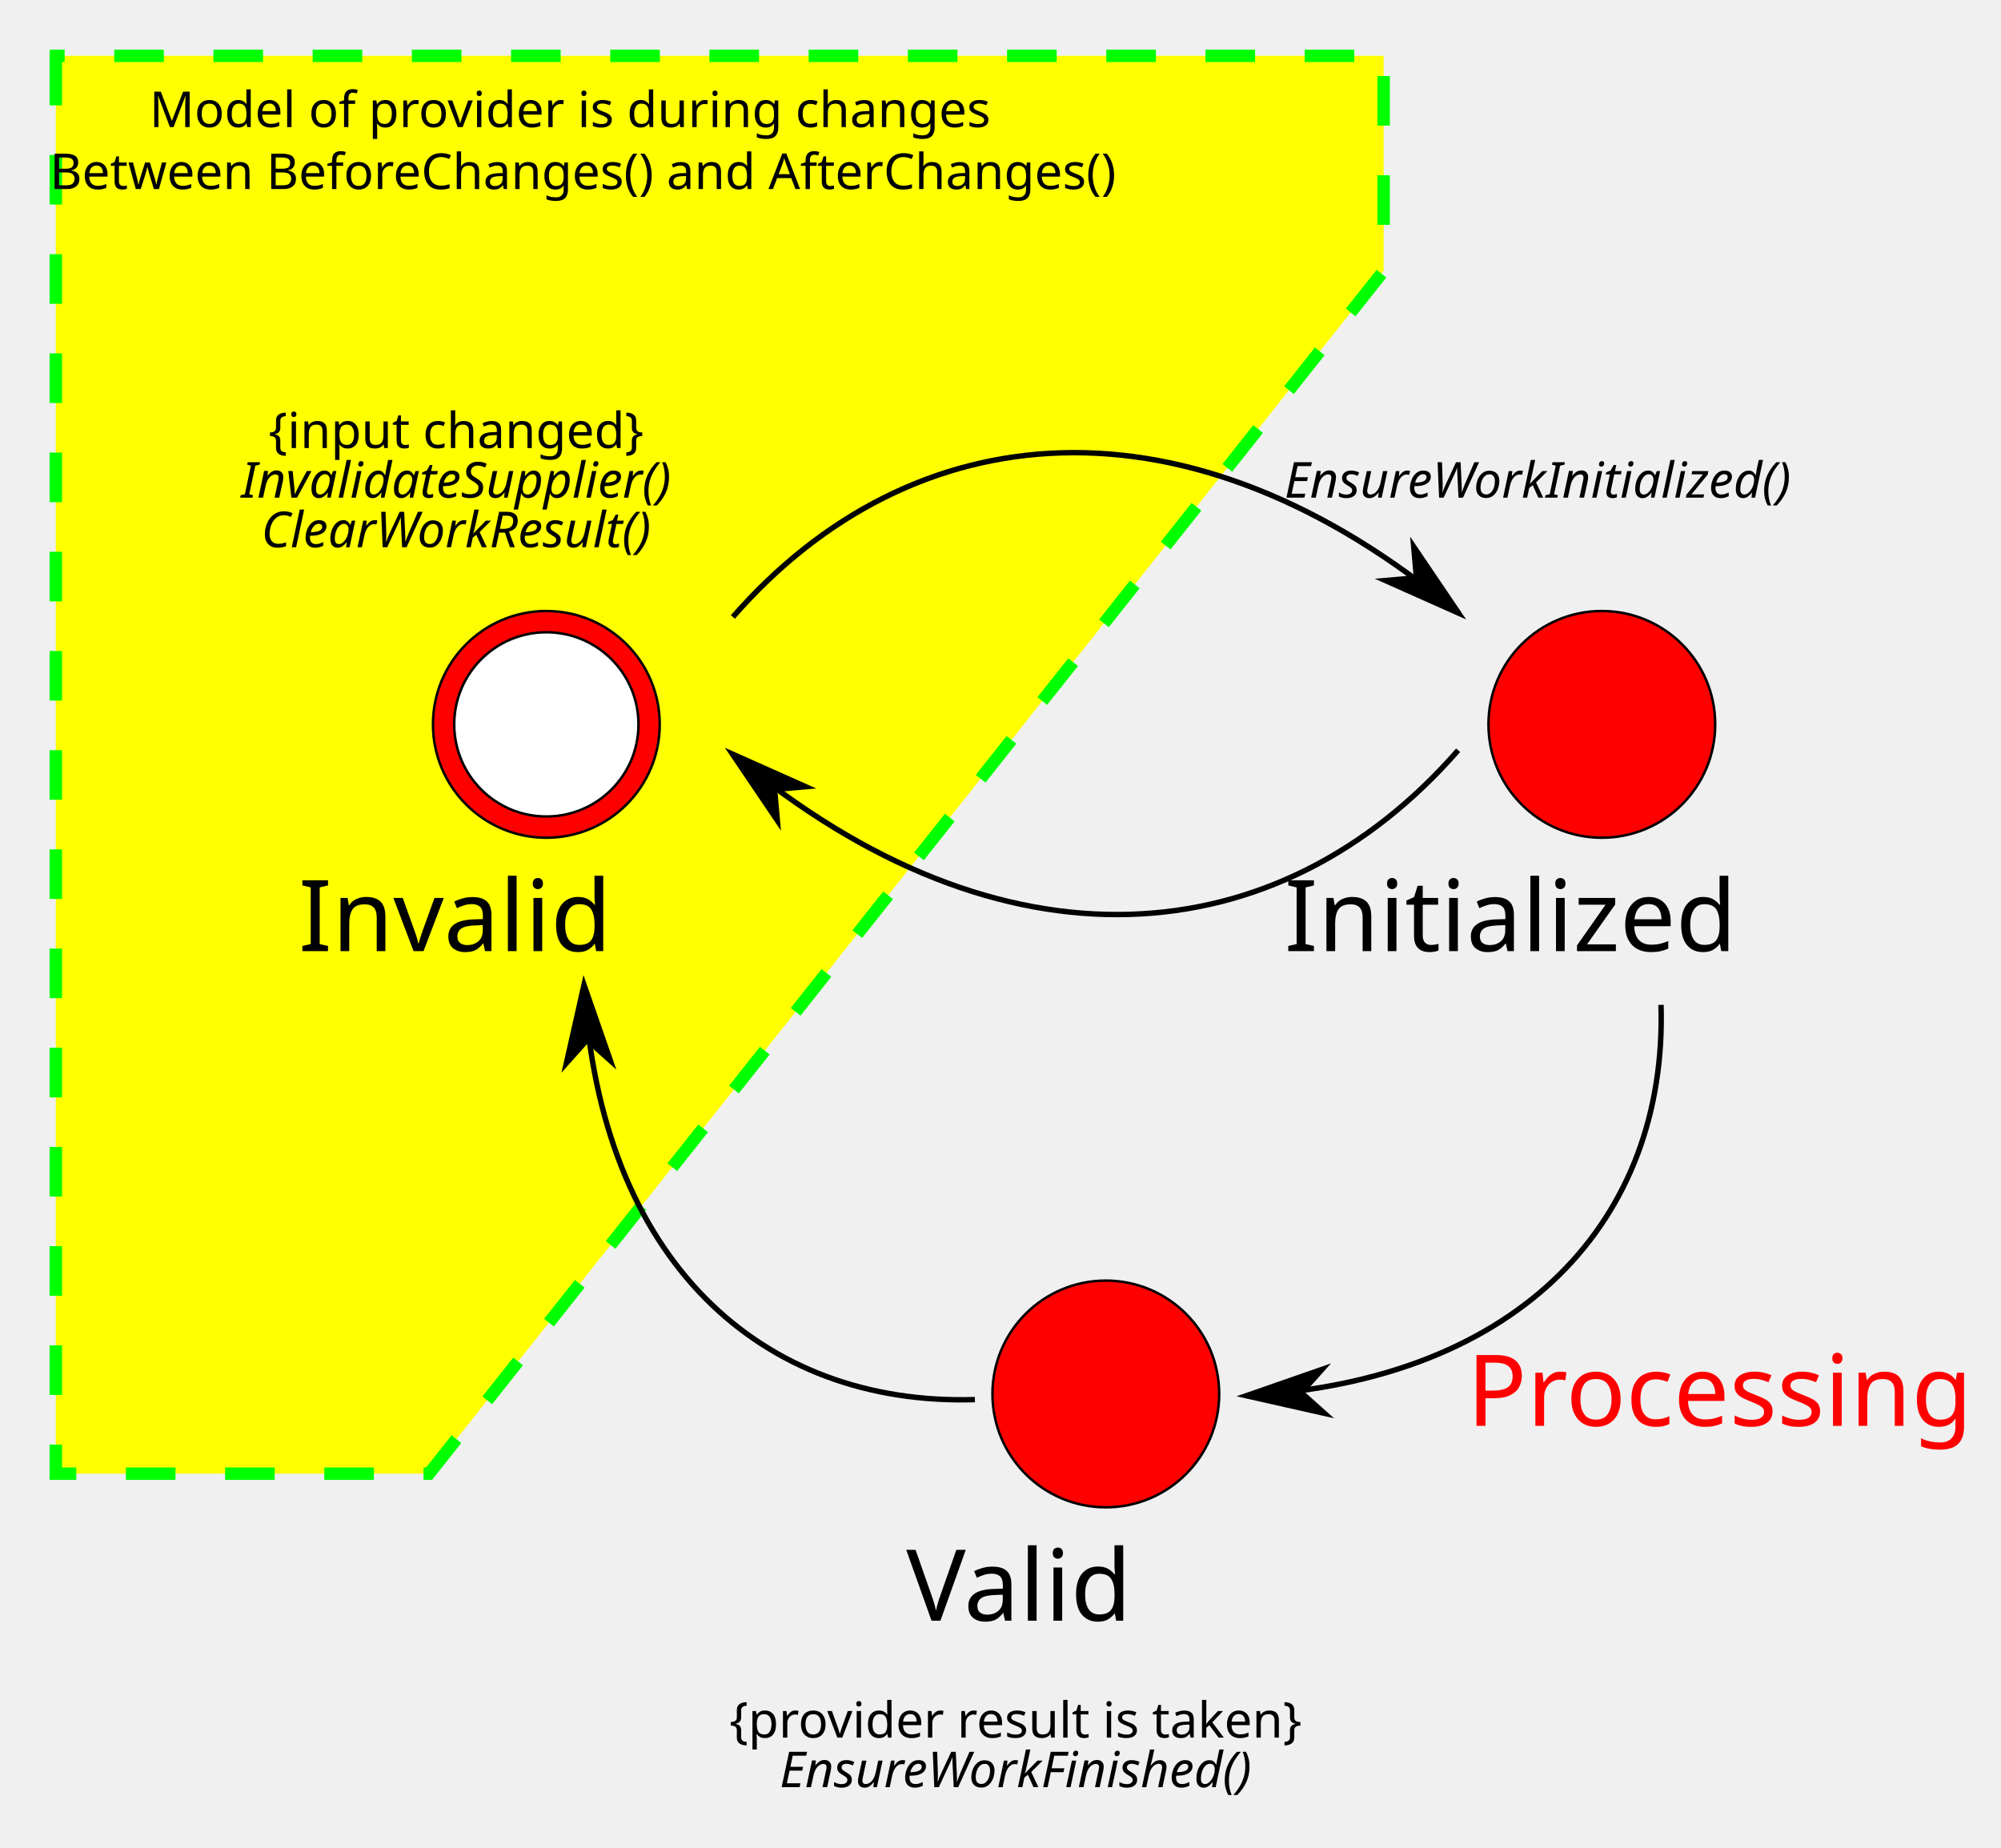
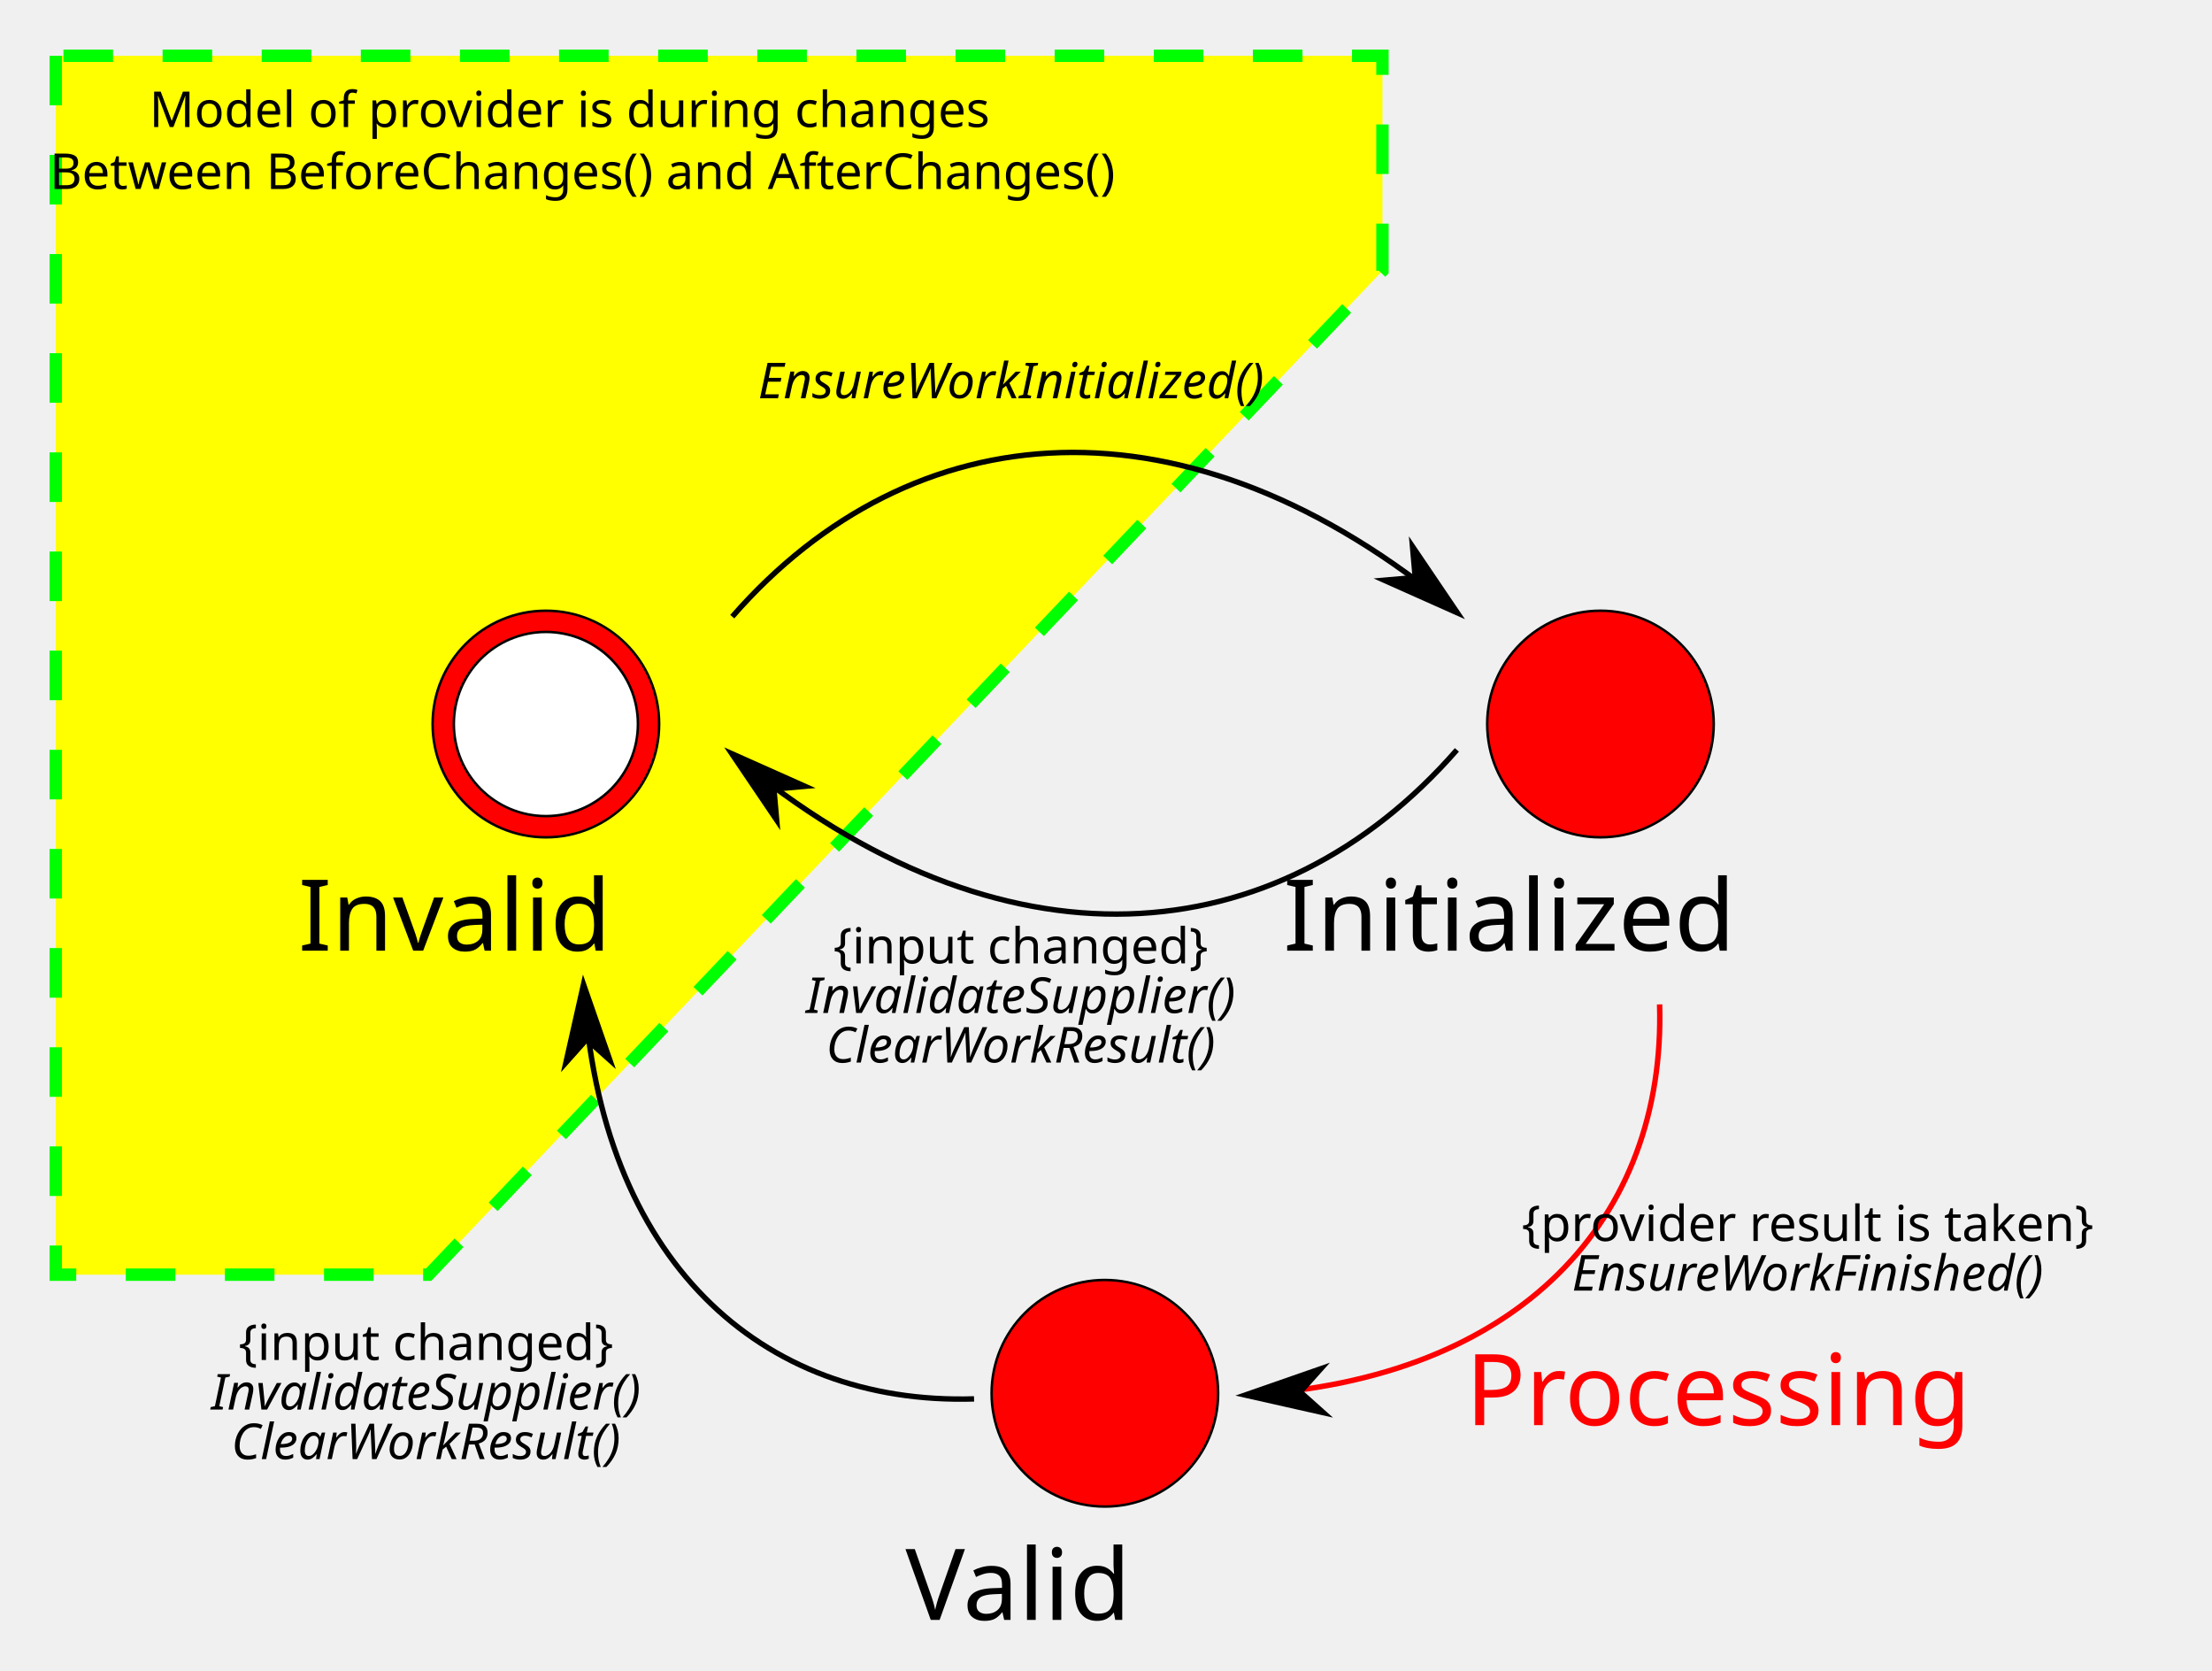
- <svg xmlns="http://www.w3.org/2000/svg" width="806.828" height="744.878" id="svg2" version="1.1">
+ <svg xmlns="http://www.w3.org/2000/svg" width="892.671" height="673.995" id="svg2" version="1.1">
  <defs id="defs4">
    <marker orient="auto" refY="0" refX="0" id="Arrow1Lstart" style="overflow:visible">
      <path id="path3795" d="M 0,0 5,-5 -12.5,0 5,5 0,0 z" style="fill-rule:evenodd;stroke:#000000;stroke-width:1pt;marker-start:none" transform="matrix(0.8,0,0,0.8,10,0)" />
    </marker>
  </defs>
  <g id="layer1" transform="translate(65.76188,14.02069)">
-     <path style="fill:#ffff00;stroke:#00ff00;stroke-width:5;stroke-linecap:butt;stroke-linejoin:miter;stroke-miterlimit:4;stroke-opacity:1;stroke-dasharray:20, 20;stroke-dashoffset:0" d="m -43.262,8.479 0,571.74 150.502,0 384.903,-485.001 0,-86.739 z" id="path4284" />
+     <path style="fill:#ffff00;stroke:#00ff00;stroke-width:5;stroke-linecap:butt;stroke-linejoin:miter;stroke-miterlimit:4;stroke-opacity:1;stroke-dasharray:20, 20;stroke-dashoffset:0" d="m -43.262,8.479 0,491.74 150.502,0 384.903,-405.001 0,-86.739 z" id="path4284" />
    <g id="g3007" transform="translate(14.53125,3.972168e-4)">
      <path transform="translate(57.14286,68.57143)" d="m 128.571,209.505 c 0,25.247 -20.467,45.714 -45.714,45.714 -25.247,0 -45.714,-20.467 -45.714,-45.714 0,-25.247 20.467,-45.714 45.714,-45.714 25.247,0 45.714,20.467 45.714,45.714 z" id="path2985" style="fill:#ff0000;fill-rule:evenodd;stroke:#000000;stroke-width:1px;stroke-linecap:butt;stroke-linejoin:miter;stroke-opacity:1" />
      <text id="text2987" y="369.505" x="139.59" style="font-size:40px;font-style:normal;font-variant:normal;font-weight:normal;font-stretch:normal;text-align:center;line-height:125%;letter-spacing:0px;word-spacing:0px;writing-mode:lr-tb;text-anchor:middle;fill:#000000;fill-opacity:1;stroke:none;font-family:Sans;-inkscape-font-specification:Sans" xml:space="preserve">
        <tspan y="369.505" x="139.59" id="tspan2989">Invalid</tspan>
      </text>
      <path style="fill:#ffffff;fill-rule:evenodd;stroke:#000000;stroke-width:1.231px;stroke-linecap:butt;stroke-linejoin:miter;stroke-opacity:1" id="path4296" d="m 128.571,209.505 c 0,25.247 -20.467,45.714 -45.714,45.714 -25.247,0 -45.714,-20.467 -45.714,-45.714 0,-25.247 20.467,-45.714 45.714,-45.714 25.247,0 45.714,20.467 45.714,45.714 z" transform="matrix(0.8125,0,0,0.8125,72.67857,107.8536)" />
    </g>
    <g id="g3012" transform="translate(-28.45422,0)">
      <path style="fill:#ff0000;fill-rule:evenodd;stroke:#000000;stroke-width:1px;stroke-linecap:butt;stroke-linejoin:miter;stroke-opacity:1" id="path2991" d="m 128.571,209.505 c 0,25.247 -20.467,45.714 -45.714,45.714 -25.247,0 -45.714,-20.467 -45.714,-45.714 0,-25.247 20.467,-45.714 45.714,-45.714 25.247,0 45.714,20.467 45.714,45.714 z" transform="translate(525.7143,68.57143)" />
      <text xml:space="preserve" style="font-size:40px;font-style:normal;font-variant:normal;font-weight:normal;font-stretch:normal;text-align:center;line-height:125%;letter-spacing:0px;word-spacing:0px;writing-mode:lr-tb;text-anchor:middle;fill:#000000;fill-opacity:1;stroke:none;font-family:Sans;-inkscape-font-specification:Sans" x="608.161" y="369.505" id="text2993">
        <tspan id="tspan2995" x="608.161" y="369.505">Initialized</tspan>
      </text>
    </g>
    <g id="g3017" transform="translate(17.26005,-44.28571)">
      <path transform="translate(280,382.8571)" d="m 128.571,209.505 c 0,25.247 -20.467,45.714 -45.714,45.714 -25.247,0 -45.714,-20.467 -45.714,-45.714 0,-25.247 20.467,-45.714 45.714,-45.714 25.247,0 45.714,20.467 45.714,45.714 z" id="path2997" style="fill:#ff0000;fill-rule:evenodd;stroke:#000000;stroke-width:1px;stroke-linecap:butt;stroke-linejoin:miter;stroke-opacity:1" />
      <text id="text2999" y="683.791" x="364.224" style="font-size:40px;font-style:normal;font-variant:normal;font-weight:normal;font-stretch:normal;text-align:center;line-height:125%;letter-spacing:0px;word-spacing:0px;writing-mode:lr-tb;text-anchor:middle;fill:#000000;fill-opacity:1;stroke:none;font-family:Sans;-inkscape-font-specification:Sans" xml:space="preserve">
        <tspan id="tspan3003" y="683.791" x="364.224">Valid</tspan>
      </text>
    </g>
    <path style="fill:none;stroke:#000000;stroke-width:2.184;stroke-linecap:butt;stroke-linejoin:miter;stroke-miterlimit:4;stroke-opacity:1;stroke-dasharray:none;marker-start:url(#Arrow1Lstart)" d="m 169.739,383.398 c 6.285,110.981 71.476,169.511 157.59,166.952" id="path3022" />
    <path id="path4236" d="M 522.182,233.062 C 413.358,141.841 302.196,151.763 229.748,234.764" style="fill:none;stroke:#000000;stroke-width:2.184;stroke-linecap:butt;stroke-linejoin:miter;stroke-miterlimit:4;stroke-opacity:1;stroke-dasharray:none;marker-start:url(#Arrow1Lstart)" />
-     <path id="path4238" d="M 437.03,548.776 C 548.012,542.49 606.542,477.3 603.982,391.186" style="fill:none;stroke:#000000;stroke-width:2.184;stroke-linecap:butt;stroke-linejoin:miter;stroke-miterlimit:4;stroke-opacity:1;stroke-dasharray:none;marker-start:url(#Arrow1Lstart)" />
+     <path id="path4238" d="M 437.03,548.776 C 548.012,542.49 606.542,477.3 603.982,391.186" style="fill:none;stroke:#ff0000;stroke-width:2.184;stroke-linecap:butt;stroke-linejoin:miter;stroke-miterlimit:4;stroke-opacity:1;stroke-dasharray:none;marker-start:url(#Arrow1Lstart)" />
    <path style="fill:none;stroke:#000000;stroke-width:2.184;stroke-linecap:butt;stroke-linejoin:miter;stroke-miterlimit:4;stroke-opacity:1;stroke-dasharray:none;marker-start:url(#Arrow1Lstart)" d="m 229.748,290.21 c 108.824,91.22 219.986,81.299 292.434,-1.702" id="path4240" />
    <text xml:space="preserve" style="font-size:40px;font-style:normal;font-weight:normal;line-height:125%;letter-spacing:0px;word-spacing:0px;fill:#ff0000;fill-opacity:1;stroke:none;font-family:Sans" x="525.714" y="560.934" id="text4242">
      <tspan id="tspan4244" x="525.714" y="560.934">Processing</tspan>
    </text>
-     <text xml:space="preserve" style="font-size:40px;font-style:normal;font-weight:normal;line-height:125%;letter-spacing:0px;word-spacing:0px;fill:#000000;fill-opacity:1;stroke:none;font-family:Sans" x="580.254" y="186.648" id="text4246">
-       <tspan id="tspan4248" x="580.254" y="186.648" style="font-size:20px;font-style:oblique;font-variant:normal;font-weight:normal;font-stretch:normal;text-align:center;line-height:125%;writing-mode:lr-tb;text-anchor:middle;font-family:Sans;-inkscape-font-specification:Sans Oblique">EnsureWorkInitialized()</tspan>
+     <text xml:space="preserve" style="font-size:40px;font-style:normal;font-weight:normal;line-height:125%;letter-spacing:0px;word-spacing:0px;fill:#000000;fill-opacity:1;stroke:none;font-family:Sans" x="368.254" y="146.648" id="text4246">
+       <tspan id="tspan4248" x="368.254" y="146.648" style="font-size:20px;font-style:oblique;font-variant:normal;font-weight:normal;font-stretch:normal;text-align:center;line-height:125%;writing-mode:lr-tb;text-anchor:middle;font-family:Sans;-inkscape-font-specification:Sans Oblique">EnsureWorkInitialized()</tspan>
    </text>
-     <g id="g4270" transform="translate(-26.88269,-381.4286)">
+     <g id="g4270" transform="translate(201.1173,-173.4286)">
      <text id="text4272" y="568.076" x="181.429" style="font-size:40px;font-style:normal;font-weight:normal;line-height:125%;letter-spacing:0px;word-spacing:0px;fill:#000000;fill-opacity:1;stroke:none;font-family:Sans" xml:space="preserve">
        <tspan style="font-size:20px;font-style:oblique;font-variant:normal;font-weight:normal;font-stretch:normal;text-align:center;line-height:125%;writing-mode:lr-tb;text-anchor:middle;font-family:Sans;-inkscape-font-specification:Sans Oblique" y="568.076" x="181.429" id="tspan4274">InvalidateSupplier()</tspan>
      </text>
      <text xml:space="preserve" style="font-size:40px;font-style:normal;font-weight:normal;line-height:125%;letter-spacing:0px;word-spacing:0px;fill:#000000;fill-opacity:1;stroke:none;font-family:Sans" x="181.429" y="588.076" id="text4276">
        <tspan id="tspan4278" x="181.429" y="588.076" style="font-size:20px;font-style:oblique;font-variant:normal;font-weight:normal;font-stretch:normal;text-align:center;line-height:125%;writing-mode:lr-tb;text-anchor:middle;font-family:Sans;-inkscape-font-specification:Sans Oblique">ClearWorkResult()</tspan>
      </text>
      <text id="text4280" y="548.076" x="181.429" style="font-size:40px;font-style:normal;font-weight:normal;line-height:125%;letter-spacing:0px;word-spacing:0px;fill:#000000;fill-opacity:1;stroke:none;font-family:Sans" xml:space="preserve">
        <tspan style="font-size:20px;font-style:normal;font-variant:normal;font-weight:normal;font-stretch:normal;text-align:center;line-height:125%;writing-mode:lr-tb;text-anchor:middle;font-family:Sans;-inkscape-font-specification:Sans" y="548.076" x="181.429" id="tspan4282">{input changed}</tspan>
      </text>
    </g>
    <text xml:space="preserve" style="font-size:20px;font-style:normal;font-variant:normal;font-weight:normal;font-stretch:normal;text-align:center;line-height:125%;letter-spacing:0px;word-spacing:0px;writing-mode:lr-tb;text-anchor:middle;fill:#000000;fill-opacity:1;stroke:none;font-family:Sans;-inkscape-font-specification:Sans" x="182.286" y="37.219" id="text4286">
      <tspan x="182.286" y="37.219" id="tspan4290">Model of provider is during changes</tspan>
      <tspan x="182.286" y="62.219" id="tspan4294">Between BeforeChanges() and AfterChanges()</tspan>
    </text>
-     <g transform="translate(198.7032,138.5714)" id="g4298">
+     <g transform="translate(518.7033,-61.42857)" id="g4298">
      <text xml:space="preserve" style="font-size:40px;font-style:normal;font-weight:normal;line-height:125%;letter-spacing:0px;word-spacing:0px;fill:#000000;fill-opacity:1;stroke:none;font-family:Sans" x="181.429" y="568.076" id="text4300">
        <tspan id="tspan4302" x="181.429" y="568.076" style="font-size:20px;font-style:oblique;font-variant:normal;font-weight:normal;font-stretch:normal;text-align:center;line-height:125%;writing-mode:lr-tb;text-anchor:middle;font-family:Sans;-inkscape-font-specification:Sans Oblique">EnsureWorkFinished()</tspan>
      </text>
      <text xml:space="preserve" style="font-size:40px;font-style:normal;font-weight:normal;line-height:125%;letter-spacing:0px;word-spacing:0px;fill:#000000;fill-opacity:1;stroke:none;font-family:Sans" x="181.429" y="548.076" id="text4308">
        <tspan id="tspan4310" x="181.429" y="548.076" style="font-size:20px;font-style:normal;font-variant:normal;font-weight:normal;font-stretch:normal;text-align:center;line-height:125%;writing-mode:lr-tb;text-anchor:middle;font-family:Sans;-inkscape-font-specification:Sans">{provider result is taken}</tspan>
      </text>
    </g>
+     <g transform="translate(-38.88269,-13.42857)" id="g4312">
+       <text xml:space="preserve" style="font-size:40px;font-style:normal;font-weight:normal;line-height:125%;letter-spacing:0px;word-spacing:0px;fill:#000000;fill-opacity:1;stroke:none;font-family:Sans" x="181.429" y="568.076" id="text4314">
+         <tspan id="tspan4316" x="181.429" y="568.076" style="font-size:20px;font-style:oblique;font-variant:normal;font-weight:normal;font-stretch:normal;text-align:center;line-height:125%;writing-mode:lr-tb;text-anchor:middle;font-family:Sans;-inkscape-font-specification:Sans Oblique">InvalidateSupplier()</tspan>
+       </text>
+       <text id="text4318" y="588.076" x="181.429" style="font-size:40px;font-style:normal;font-weight:normal;line-height:125%;letter-spacing:0px;word-spacing:0px;fill:#000000;fill-opacity:1;stroke:none;font-family:Sans" xml:space="preserve">
+         <tspan style="font-size:20px;font-style:oblique;font-variant:normal;font-weight:normal;font-stretch:normal;text-align:center;line-height:125%;writing-mode:lr-tb;text-anchor:middle;font-family:Sans;-inkscape-font-specification:Sans Oblique" y="588.076" x="181.429" id="tspan4320">ClearWorkResult()</tspan>
+       </text>
+       <text xml:space="preserve" style="font-size:40px;font-style:normal;font-weight:normal;line-height:125%;letter-spacing:0px;word-spacing:0px;fill:#000000;fill-opacity:1;stroke:none;font-family:Sans" x="181.429" y="548.076" id="text4322">
+         <tspan id="tspan4324" x="181.429" y="548.076" style="font-size:20px;font-style:normal;font-variant:normal;font-weight:normal;font-stretch:normal;text-align:center;line-height:125%;writing-mode:lr-tb;text-anchor:middle;font-family:Sans;-inkscape-font-specification:Sans">{input changed}</tspan>
+       </text>
+     </g>
  </g>
</svg>
